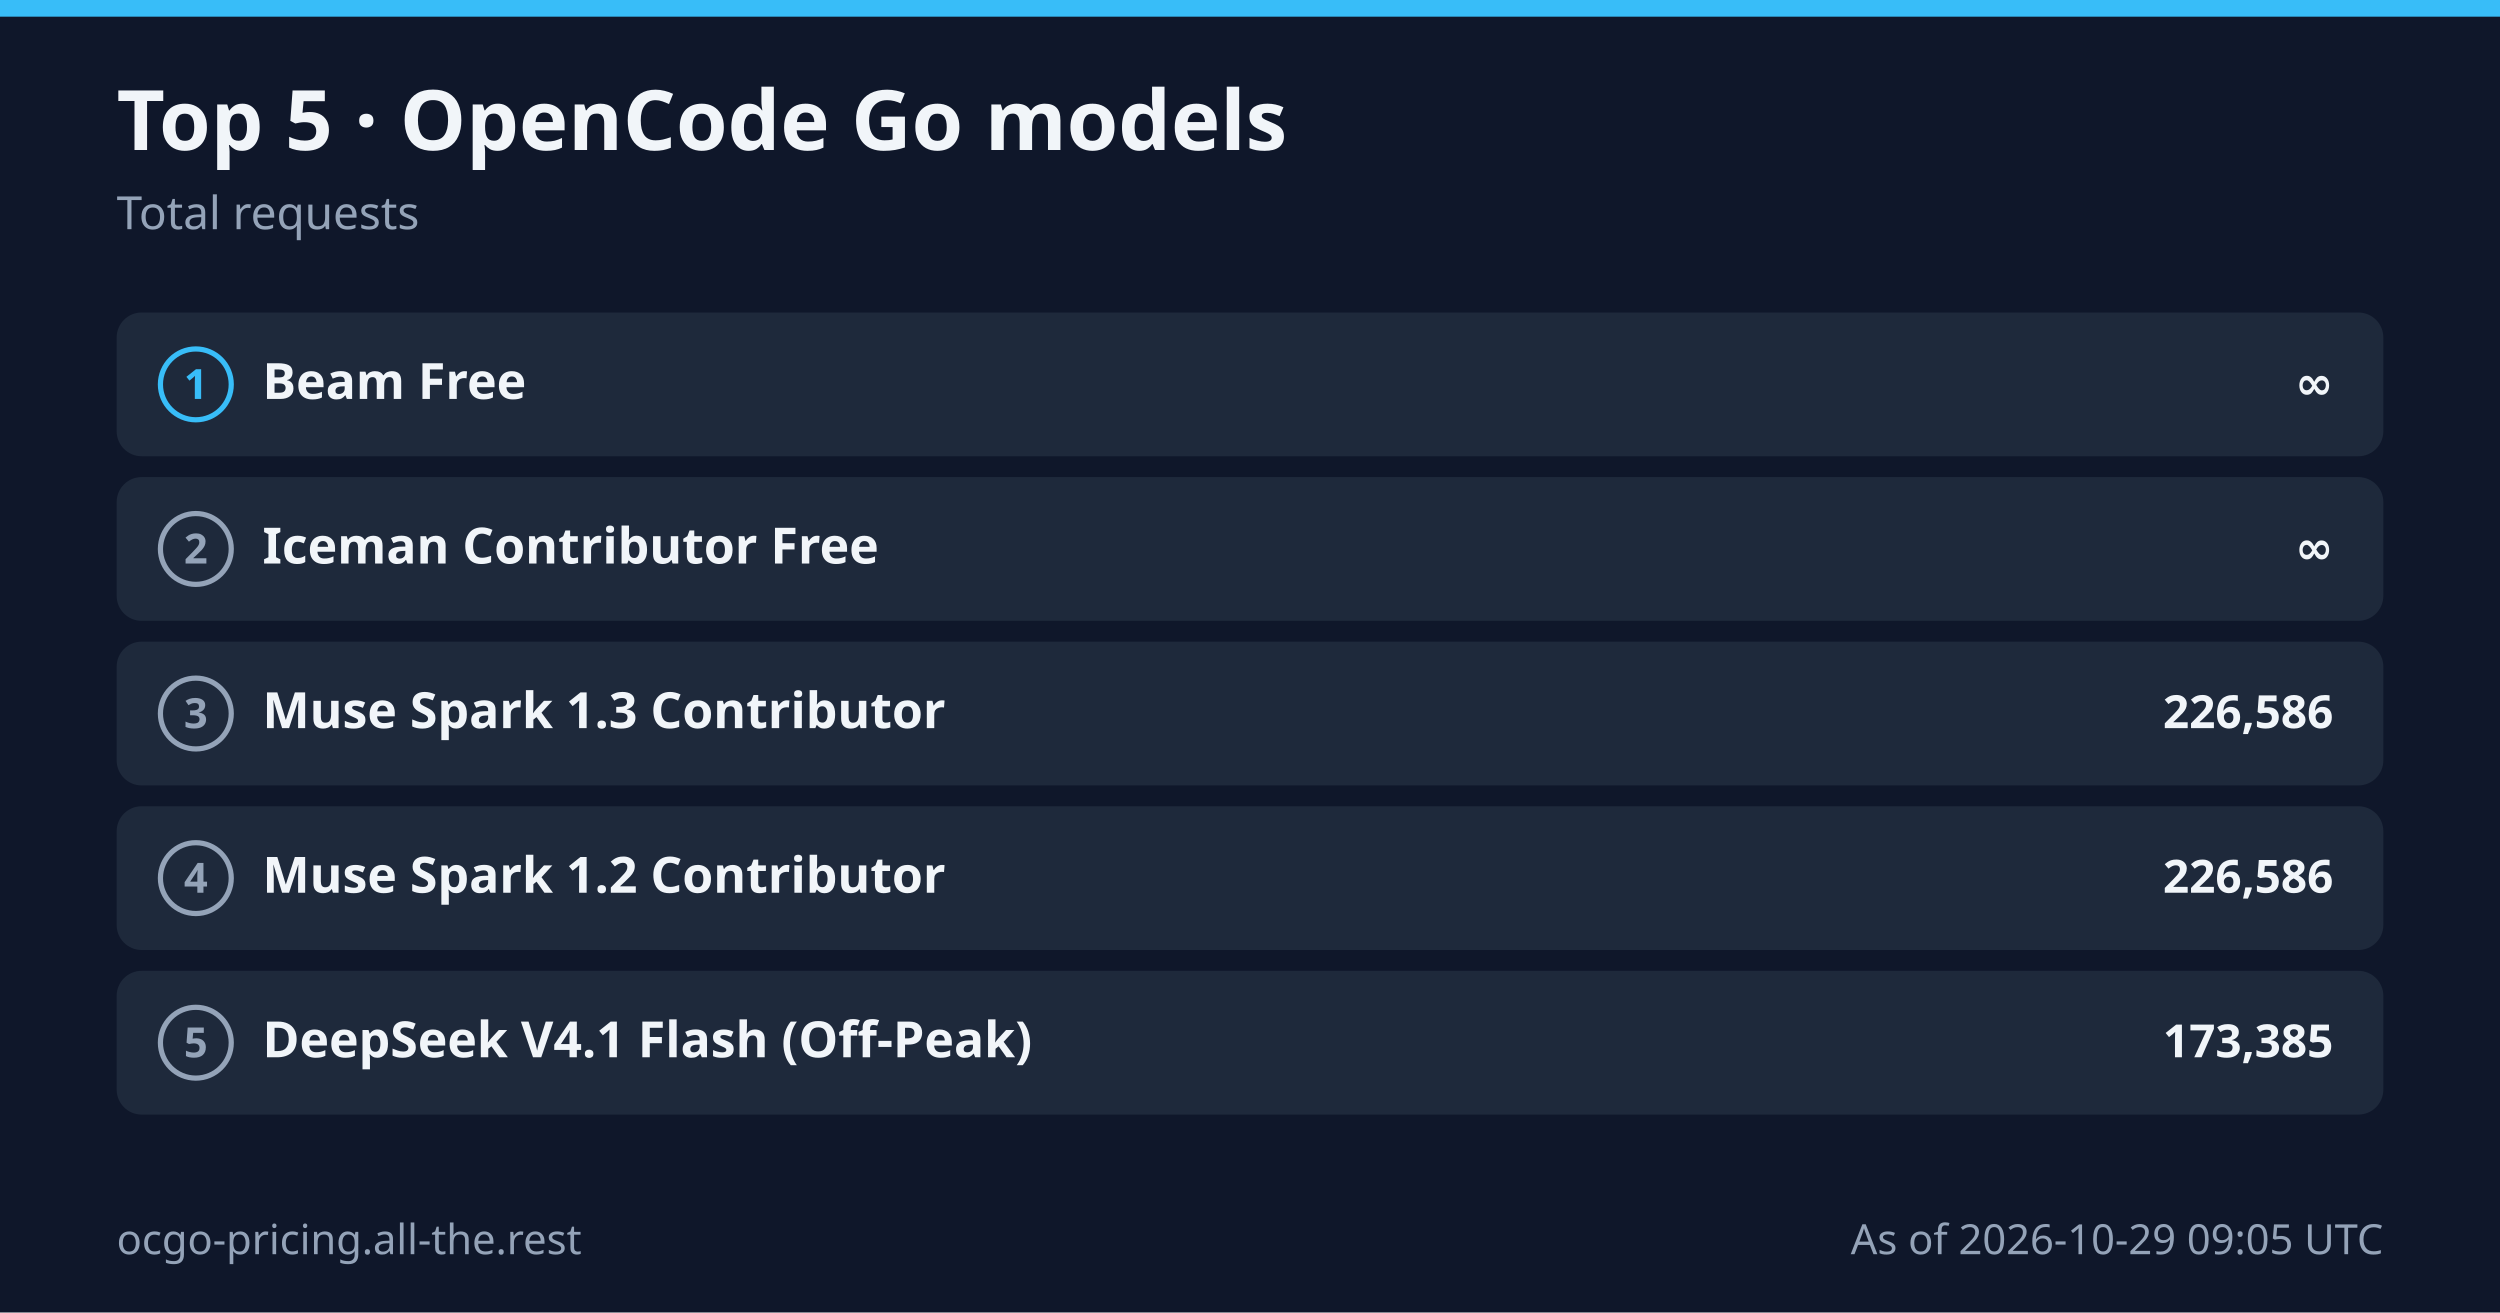
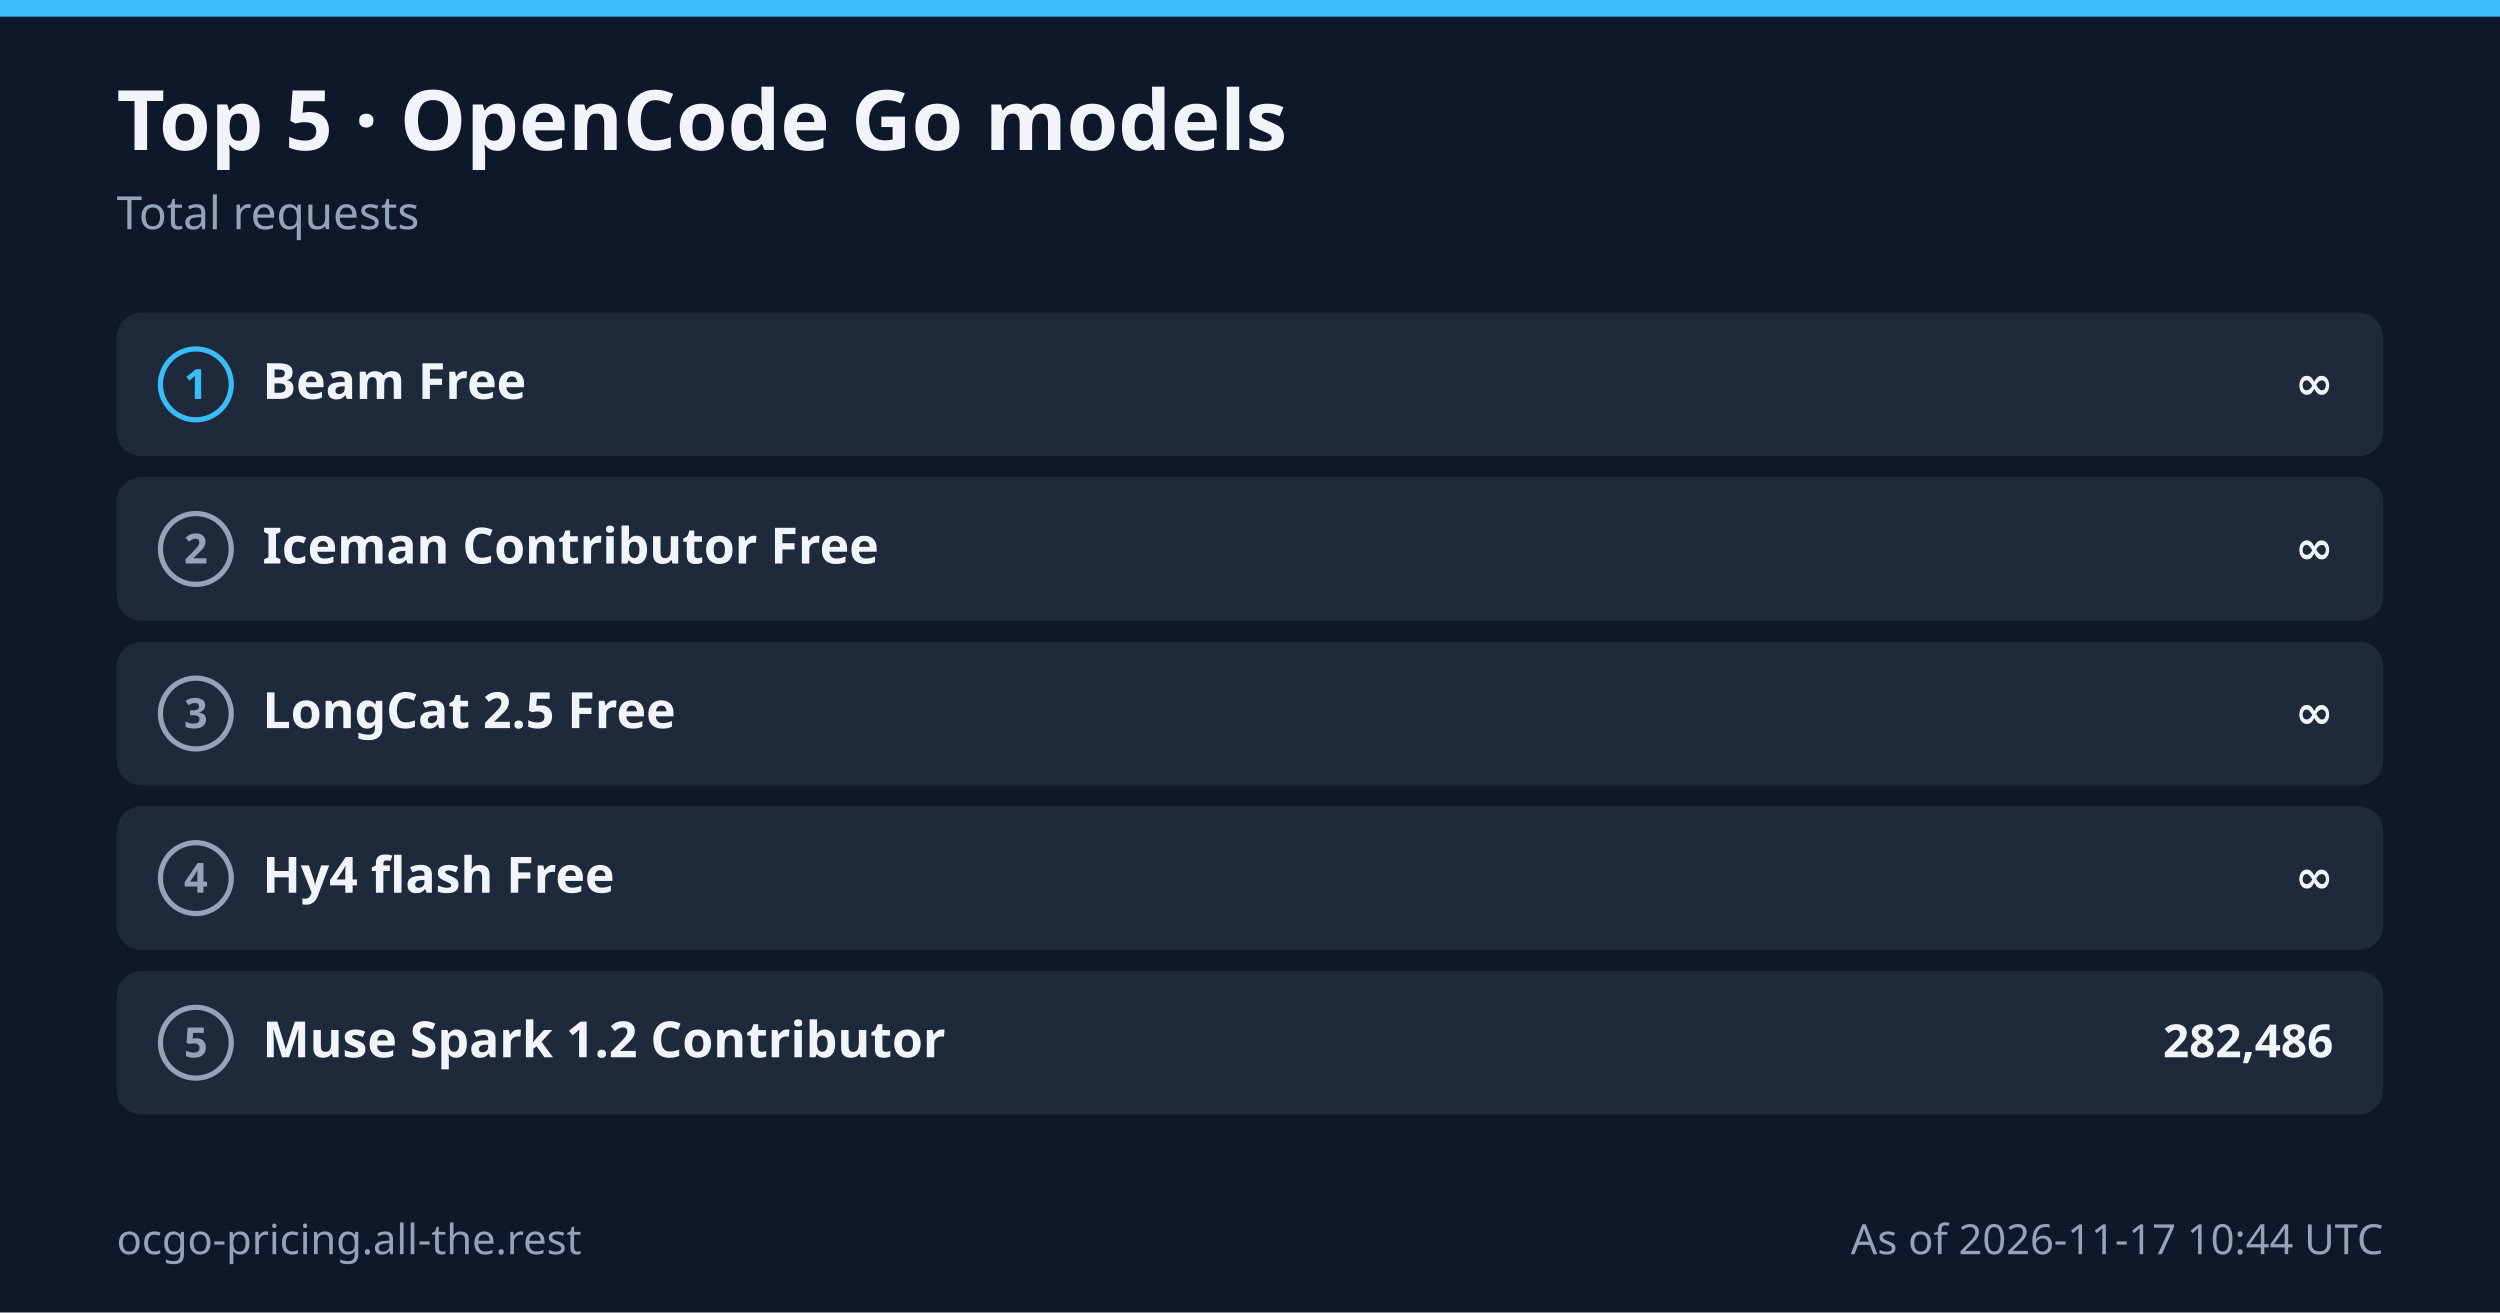
<svg xmlns="http://www.w3.org/2000/svg" width="1200" height="630" viewBox="0 0 1200 630" role="img" aria-label="Top 5 OpenCode Go models">
  <rect width="1200" height="630" fill="#0f172a" />
  <rect x="0" y="0" width="1200" height="8" fill="#38bdf8" />
  <text x="56" y="72" font-family="system-ui,sans-serif" font-size="40" font-weight="800" fill="#f1f5f9">Top 5 · OpenCode Go models</text>
  <text x="56" y="110" font-family="system-ui,sans-serif" font-size="22" fill="#94a3b8">Total requests</text>
  <g data-row="1">
    <rect x="56" y="150" width="1088" height="69" rx="12" fill="#1e293b" />
    <circle cx="94" cy="184.5" r="17" fill="none" stroke="#38bdf8" stroke-width="2.5" />
    <text x="94" y="191.5" text-anchor="middle" font-family="system-ui,sans-serif" font-size="20" font-weight="700" fill="#38bdf8">1</text>
    <text x="126" y="191.5" font-family="system-ui,sans-serif" font-size="24" font-weight="600" fill="#f1f5f9">Beam Free</text>
    <text x="1120" y="191.5" text-anchor="end" font-family="system-ui,sans-serif" font-size="22" font-weight="700" fill="#f1f5f9">∞</text>
  </g>
  <g data-row="2">
    <rect x="56" y="229" width="1088" height="69" rx="12" fill="#1e293b" />
    <circle cx="94" cy="263.5" r="17" fill="none" stroke="#94a3b8" stroke-width="2.5" />
    <text x="94" y="270.5" text-anchor="middle" font-family="system-ui,sans-serif" font-size="20" font-weight="700" fill="#94a3b8">2</text>
    <text x="126" y="270.5" font-family="system-ui,sans-serif" font-size="24" font-weight="600" fill="#f1f5f9">Iceman Contributor Free</text>
    <text x="1120" y="270.5" text-anchor="end" font-family="system-ui,sans-serif" font-size="22" font-weight="700" fill="#f1f5f9">∞</text>
  </g>
  <g data-row="3">
    <rect x="56" y="308" width="1088" height="69" rx="12" fill="#1e293b" />
    <circle cx="94" cy="342.5" r="17" fill="none" stroke="#94a3b8" stroke-width="2.5" />
    <text x="94" y="349.5" text-anchor="middle" font-family="system-ui,sans-serif" font-size="20" font-weight="700" fill="#94a3b8">3</text>
-     <text x="126" y="349.5" font-family="system-ui,sans-serif" font-size="24" font-weight="600" fill="#f1f5f9">Muse Spark 1.3 Contributor</text>
-     <text x="1120" y="349.5" text-anchor="end" font-family="system-ui,sans-serif" font-size="22" font-weight="700" fill="#f1f5f9">226,586</text>
+     <text x="126" y="349.5" font-family="system-ui,sans-serif" font-size="24" font-weight="600" fill="#f1f5f9">LongCat 2.5 Free</text>
+     <text x="1120" y="349.5" text-anchor="end" font-family="system-ui,sans-serif" font-size="22" font-weight="700" fill="#f1f5f9">∞</text>
  </g>
  <g data-row="4">
    <rect x="56" y="387" width="1088" height="69" rx="12" fill="#1e293b" />
    <circle cx="94" cy="421.5" r="17" fill="none" stroke="#94a3b8" stroke-width="2.5" />
    <text x="94" y="428.5" text-anchor="middle" font-family="system-ui,sans-serif" font-size="20" font-weight="700" fill="#94a3b8">4</text>
-     <text x="126" y="428.5" font-family="system-ui,sans-serif" font-size="24" font-weight="600" fill="#f1f5f9">Muse Spark 1.2 Contributor</text>
-     <text x="1120" y="428.5" text-anchor="end" font-family="system-ui,sans-serif" font-size="22" font-weight="700" fill="#f1f5f9">226,586</text>
+     <text x="126" y="428.5" font-family="system-ui,sans-serif" font-size="24" font-weight="600" fill="#f1f5f9">Hy4 flash Free</text>
+     <text x="1120" y="428.5" text-anchor="end" font-family="system-ui,sans-serif" font-size="22" font-weight="700" fill="#f1f5f9">∞</text>
  </g>
  <g data-row="5">
    <rect x="56" y="466" width="1088" height="69" rx="12" fill="#1e293b" />
    <circle cx="94" cy="500.5" r="17" fill="none" stroke="#94a3b8" stroke-width="2.5" />
    <text x="94" y="507.5" text-anchor="middle" font-family="system-ui,sans-serif" font-size="20" font-weight="700" fill="#94a3b8">5</text>
-     <text x="126" y="507.5" font-family="system-ui,sans-serif" font-size="24" font-weight="600" fill="#f1f5f9">DeepSeek V4.1 Flash (Off-Peak)</text>
-     <text x="1120" y="507.5" text-anchor="end" font-family="system-ui,sans-serif" font-size="22" font-weight="700" fill="#f1f5f9">173,385</text>
+     <text x="126" y="507.5" font-family="system-ui,sans-serif" font-size="24" font-weight="600" fill="#f1f5f9">Muse Spark 1.2 Contributor</text>
+     <text x="1120" y="507.5" text-anchor="end" font-family="system-ui,sans-serif" font-size="22" font-weight="700" fill="#f1f5f9">282,486</text>
  </g>
  <text data-footer-left="1" x="56" y="602" font-family="system-ui,sans-serif" font-size="20" fill="#94a3b8">ocgo-pricing.all-the.rest</text>
-   <text data-footer-right="1" x="1144" y="602" text-anchor="end" font-family="system-ui,sans-serif" font-size="20" fill="#94a3b8">As of 2026-10-29 09:05 UTC</text>
+   <text data-footer-right="1" x="1144" y="602" text-anchor="end" font-family="system-ui,sans-serif" font-size="20" fill="#94a3b8">As of 2026-11-17 10:44 UTC</text>
</svg>
